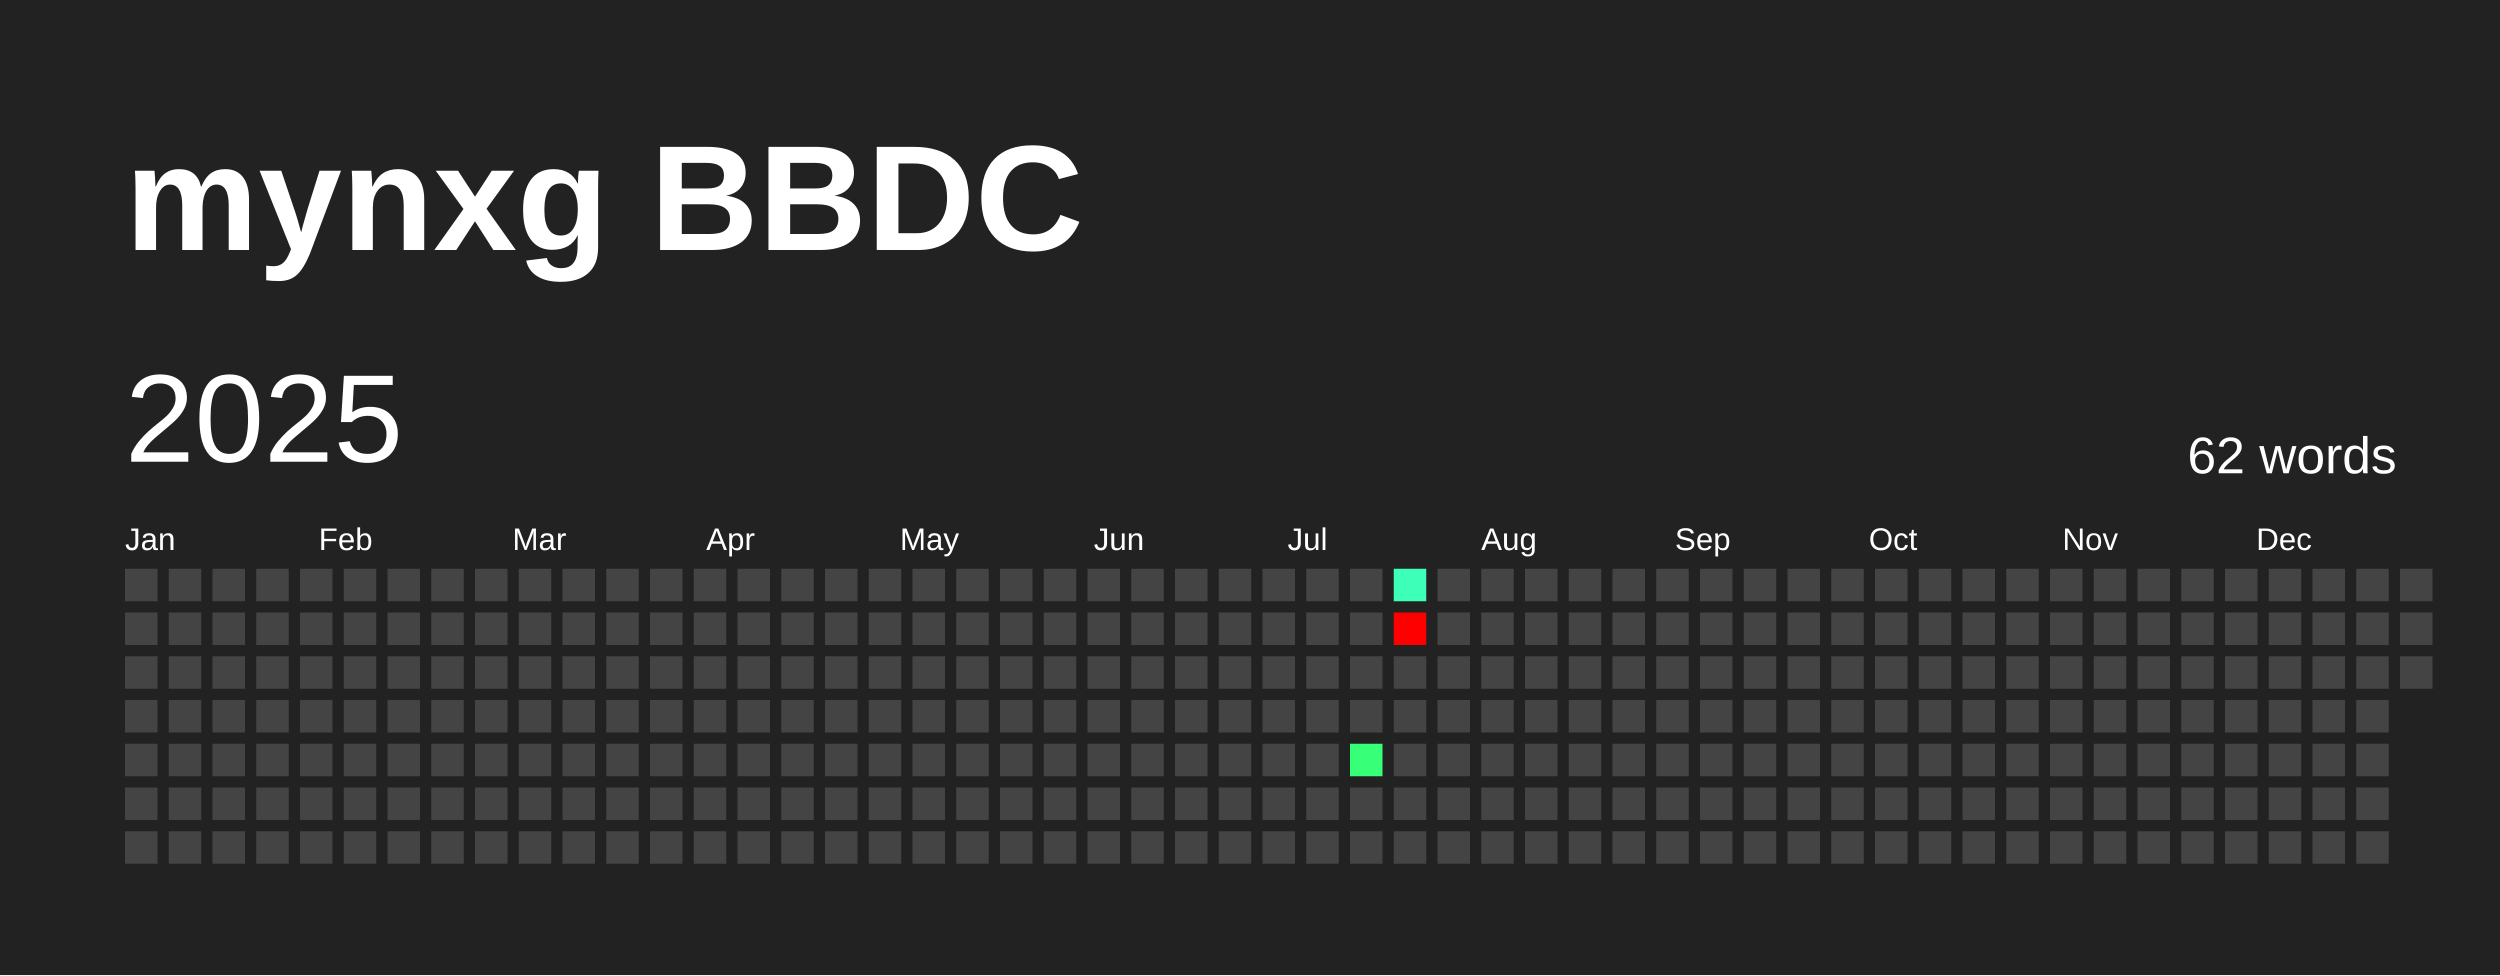
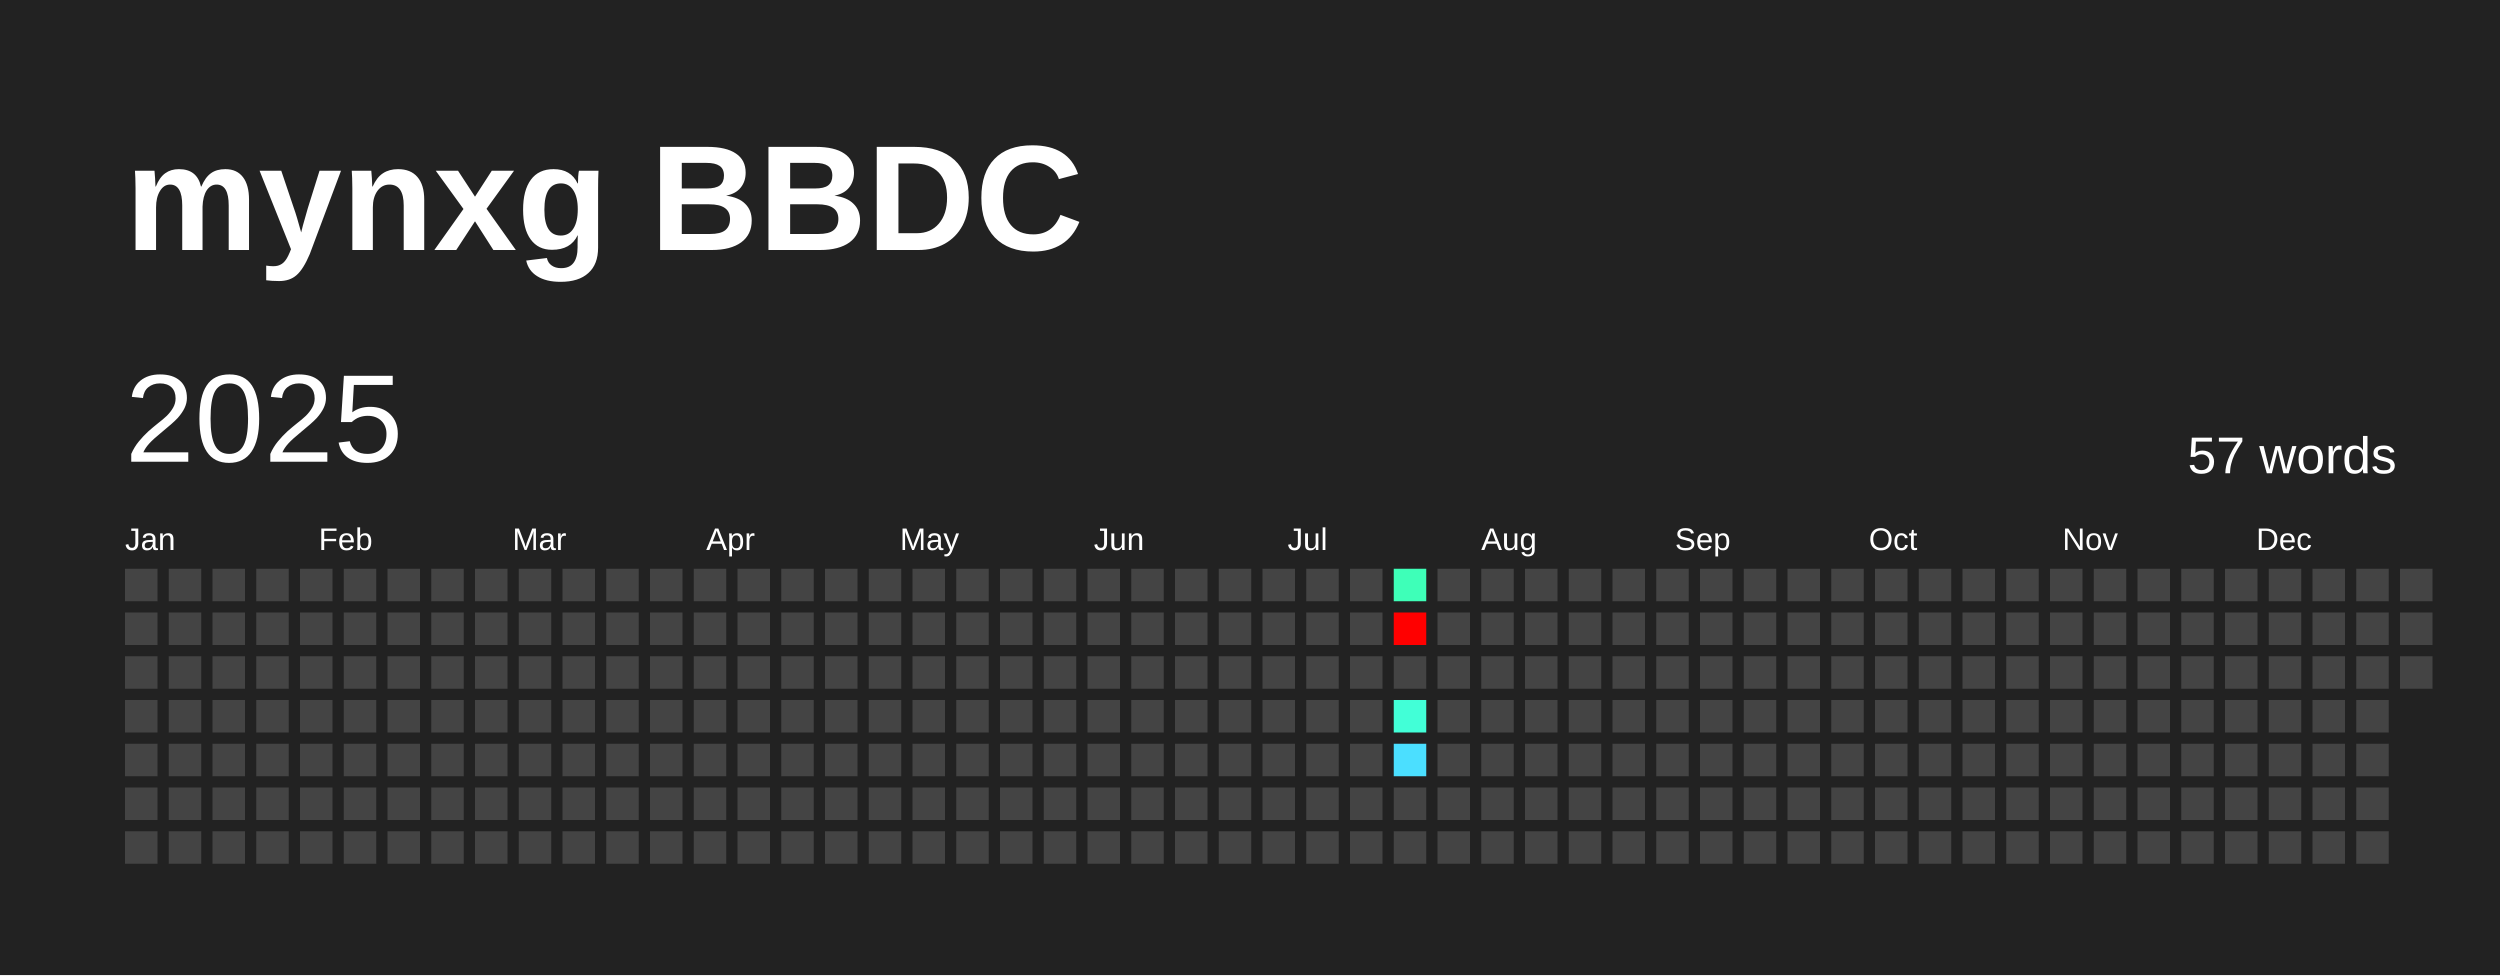
<svg xmlns="http://www.w3.org/2000/svg" baseProfile="full" height="78mm" version="1.1" viewBox="0,0,200,78" width="200mm">
  <defs />
  <rect fill="#222222" height="78" width="200" x="0" y="0" />
  <text fill="#FFFFFF" style="font-size:12px; font-family:Arial; font-weight:bold;" x="10" y="20">mynxg BBDC</text>
  <text dominant-baseline="hanging" fill="#FFFFFF" style="font-size:10.0px; font-family:Arial;" x="10" y="30">2025</text>
-   <text dominant-baseline="hanging" fill="#FFFFFF" style="font-size:4.125px; font-family:Arial;" x="175" y="35">62 words</text>
+   <text dominant-baseline="hanging" fill="#FFFFFF" style="font-size:4.125px; font-family:Arial;" x="175" y="35">57 words</text>
  <text fill="#FFFFFF" style="font-size:2.5px; font-family:Arial" x="10.0" y="44">Jan</text>
  <text fill="#FFFFFF" style="font-size:2.5px; font-family:Arial" x="25.5" y="44">Feb</text>
  <text fill="#FFFFFF" style="font-size:2.5px; font-family:Arial" x="41.0" y="44">Mar</text>
  <text fill="#FFFFFF" style="font-size:2.5px; font-family:Arial" x="56.5" y="44">Apr</text>
  <text fill="#FFFFFF" style="font-size:2.5px; font-family:Arial" x="72.0" y="44">May</text>
  <text fill="#FFFFFF" style="font-size:2.5px; font-family:Arial" x="87.5" y="44">Jun</text>
  <text fill="#FFFFFF" style="font-size:2.5px; font-family:Arial" x="103.0" y="44">Jul</text>
  <text fill="#FFFFFF" style="font-size:2.5px; font-family:Arial" x="118.5" y="44">Aug</text>
  <text fill="#FFFFFF" style="font-size:2.5px; font-family:Arial" x="134.0" y="44">Sep</text>
  <text fill="#FFFFFF" style="font-size:2.5px; font-family:Arial" x="149.5" y="44">Oct</text>
  <text fill="#FFFFFF" style="font-size:2.5px; font-family:Arial" x="165.0" y="44">Nov</text>
  <text fill="#FFFFFF" style="font-size:2.5px; font-family:Arial" x="180.5" y="44">Dec</text>
  <rect fill="#444444" height="2.6" width="2.6" x="10.0" y="45.5" />
  <rect fill="#444444" height="2.6" width="2.6" x="10.0" y="49.0" />
  <rect fill="#444444" height="2.6" width="2.6" x="10.0" y="52.5" />
  <rect fill="#444444" height="2.6" width="2.6" x="10.0" y="56.0" />
  <rect fill="#444444" height="2.6" width="2.6" x="10.0" y="59.5" />
  <rect fill="#444444" height="2.6" width="2.6" x="10.0" y="63.0" />
  <rect fill="#444444" height="2.6" width="2.6" x="10.0" y="66.5" />
  <rect fill="#444444" height="2.6" width="2.6" x="13.5" y="45.5" />
  <rect fill="#444444" height="2.6" width="2.6" x="13.5" y="49.0" />
  <rect fill="#444444" height="2.6" width="2.6" x="13.5" y="52.5" />
  <rect fill="#444444" height="2.6" width="2.6" x="13.5" y="56.0" />
  <rect fill="#444444" height="2.6" width="2.6" x="13.5" y="59.5" />
  <rect fill="#444444" height="2.6" width="2.6" x="13.5" y="63.0" />
  <rect fill="#444444" height="2.6" width="2.6" x="13.5" y="66.5" />
  <rect fill="#444444" height="2.6" width="2.6" x="17.0" y="45.5" />
  <rect fill="#444444" height="2.6" width="2.6" x="17.0" y="49.0" />
  <rect fill="#444444" height="2.6" width="2.6" x="17.0" y="52.5" />
  <rect fill="#444444" height="2.6" width="2.6" x="17.0" y="56.0" />
  <rect fill="#444444" height="2.6" width="2.6" x="17.0" y="59.5" />
  <rect fill="#444444" height="2.6" width="2.6" x="17.0" y="63.0" />
  <rect fill="#444444" height="2.6" width="2.6" x="17.0" y="66.5" />
  <rect fill="#444444" height="2.6" width="2.6" x="20.5" y="45.5" />
  <rect fill="#444444" height="2.6" width="2.6" x="20.5" y="49.0" />
  <rect fill="#444444" height="2.6" width="2.6" x="20.5" y="52.5" />
  <rect fill="#444444" height="2.6" width="2.6" x="20.5" y="56.0" />
  <rect fill="#444444" height="2.6" width="2.6" x="20.5" y="59.5" />
  <rect fill="#444444" height="2.6" width="2.6" x="20.5" y="63.0" />
  <rect fill="#444444" height="2.6" width="2.6" x="20.5" y="66.5" />
  <rect fill="#444444" height="2.6" width="2.6" x="24.0" y="45.5" />
  <rect fill="#444444" height="2.6" width="2.6" x="24.0" y="49.0" />
  <rect fill="#444444" height="2.6" width="2.6" x="24.0" y="52.5" />
  <rect fill="#444444" height="2.6" width="2.6" x="24.0" y="56.0" />
  <rect fill="#444444" height="2.6" width="2.6" x="24.0" y="59.5" />
  <rect fill="#444444" height="2.6" width="2.6" x="24.0" y="63.0" />
  <rect fill="#444444" height="2.6" width="2.6" x="24.0" y="66.5" />
  <rect fill="#444444" height="2.6" width="2.6" x="27.5" y="45.5" />
  <rect fill="#444444" height="2.6" width="2.6" x="27.5" y="49.0" />
  <rect fill="#444444" height="2.6" width="2.6" x="27.5" y="52.5" />
  <rect fill="#444444" height="2.6" width="2.6" x="27.5" y="56.0" />
  <rect fill="#444444" height="2.6" width="2.6" x="27.5" y="59.5" />
  <rect fill="#444444" height="2.6" width="2.6" x="27.5" y="63.0" />
  <rect fill="#444444" height="2.6" width="2.6" x="27.5" y="66.5" />
  <rect fill="#444444" height="2.6" width="2.6" x="31.0" y="45.5" />
  <rect fill="#444444" height="2.6" width="2.6" x="31.0" y="49.0" />
  <rect fill="#444444" height="2.6" width="2.6" x="31.0" y="52.5" />
  <rect fill="#444444" height="2.6" width="2.6" x="31.0" y="56.0" />
  <rect fill="#444444" height="2.6" width="2.6" x="31.0" y="59.5" />
  <rect fill="#444444" height="2.6" width="2.6" x="31.0" y="63.0" />
  <rect fill="#444444" height="2.6" width="2.6" x="31.0" y="66.5" />
  <rect fill="#444444" height="2.6" width="2.6" x="34.5" y="45.5" />
  <rect fill="#444444" height="2.6" width="2.6" x="34.5" y="49.0" />
  <rect fill="#444444" height="2.6" width="2.6" x="34.5" y="52.5" />
  <rect fill="#444444" height="2.6" width="2.6" x="34.5" y="56.0" />
  <rect fill="#444444" height="2.6" width="2.6" x="34.5" y="59.5" />
  <rect fill="#444444" height="2.6" width="2.6" x="34.5" y="63.0" />
  <rect fill="#444444" height="2.6" width="2.6" x="34.5" y="66.5" />
  <rect fill="#444444" height="2.6" width="2.6" x="38.0" y="45.5" />
  <rect fill="#444444" height="2.6" width="2.6" x="38.0" y="49.0" />
  <rect fill="#444444" height="2.6" width="2.6" x="38.0" y="52.5" />
  <rect fill="#444444" height="2.6" width="2.6" x="38.0" y="56.0" />
  <rect fill="#444444" height="2.6" width="2.6" x="38.0" y="59.5" />
  <rect fill="#444444" height="2.6" width="2.6" x="38.0" y="63.0" />
  <rect fill="#444444" height="2.6" width="2.6" x="38.0" y="66.5" />
  <rect fill="#444444" height="2.6" width="2.6" x="41.5" y="45.5" />
  <rect fill="#444444" height="2.6" width="2.6" x="41.5" y="49.0" />
  <rect fill="#444444" height="2.6" width="2.6" x="41.5" y="52.5" />
  <rect fill="#444444" height="2.6" width="2.6" x="41.5" y="56.0" />
  <rect fill="#444444" height="2.6" width="2.6" x="41.5" y="59.5" />
  <rect fill="#444444" height="2.6" width="2.6" x="41.5" y="63.0" />
  <rect fill="#444444" height="2.6" width="2.6" x="41.5" y="66.5" />
  <rect fill="#444444" height="2.6" width="2.6" x="45.0" y="45.5" />
  <rect fill="#444444" height="2.6" width="2.6" x="45.0" y="49.0" />
  <rect fill="#444444" height="2.6" width="2.6" x="45.0" y="52.5" />
  <rect fill="#444444" height="2.6" width="2.6" x="45.0" y="56.0" />
  <rect fill="#444444" height="2.6" width="2.6" x="45.0" y="59.5" />
  <rect fill="#444444" height="2.6" width="2.6" x="45.0" y="63.0" />
  <rect fill="#444444" height="2.6" width="2.6" x="45.0" y="66.5" />
  <rect fill="#444444" height="2.6" width="2.6" x="48.5" y="45.5" />
  <rect fill="#444444" height="2.6" width="2.6" x="48.5" y="49.0" />
  <rect fill="#444444" height="2.6" width="2.6" x="48.5" y="52.5" />
  <rect fill="#444444" height="2.6" width="2.6" x="48.5" y="56.0" />
  <rect fill="#444444" height="2.6" width="2.6" x="48.5" y="59.5" />
  <rect fill="#444444" height="2.6" width="2.6" x="48.5" y="63.0" />
  <rect fill="#444444" height="2.6" width="2.6" x="48.5" y="66.5" />
  <rect fill="#444444" height="2.6" width="2.6" x="52.0" y="45.5" />
  <rect fill="#444444" height="2.6" width="2.6" x="52.0" y="49.0" />
  <rect fill="#444444" height="2.6" width="2.6" x="52.0" y="52.5" />
  <rect fill="#444444" height="2.6" width="2.6" x="52.0" y="56.0" />
  <rect fill="#444444" height="2.6" width="2.6" x="52.0" y="59.5" />
  <rect fill="#444444" height="2.6" width="2.6" x="52.0" y="63.0" />
  <rect fill="#444444" height="2.6" width="2.6" x="52.0" y="66.5" />
  <rect fill="#444444" height="2.6" width="2.6" x="55.5" y="45.5" />
  <rect fill="#444444" height="2.6" width="2.6" x="55.5" y="49.0" />
  <rect fill="#444444" height="2.6" width="2.6" x="55.5" y="52.5" />
  <rect fill="#444444" height="2.6" width="2.6" x="55.5" y="56.0" />
  <rect fill="#444444" height="2.6" width="2.6" x="55.5" y="59.5" />
  <rect fill="#444444" height="2.6" width="2.6" x="55.5" y="63.0" />
  <rect fill="#444444" height="2.6" width="2.6" x="55.5" y="66.5" />
  <rect fill="#444444" height="2.6" width="2.6" x="59.0" y="45.5" />
  <rect fill="#444444" height="2.6" width="2.6" x="59.0" y="49.0" />
  <rect fill="#444444" height="2.6" width="2.6" x="59.0" y="52.5" />
  <rect fill="#444444" height="2.6" width="2.6" x="59.0" y="56.0" />
  <rect fill="#444444" height="2.6" width="2.6" x="59.0" y="59.5" />
  <rect fill="#444444" height="2.6" width="2.6" x="59.0" y="63.0" />
  <rect fill="#444444" height="2.6" width="2.6" x="59.0" y="66.5" />
  <rect fill="#444444" height="2.6" width="2.6" x="62.5" y="45.5" />
  <rect fill="#444444" height="2.6" width="2.6" x="62.5" y="49.0" />
  <rect fill="#444444" height="2.6" width="2.6" x="62.5" y="52.5" />
  <rect fill="#444444" height="2.6" width="2.6" x="62.5" y="56.0" />
  <rect fill="#444444" height="2.6" width="2.6" x="62.5" y="59.5" />
  <rect fill="#444444" height="2.6" width="2.6" x="62.5" y="63.0" />
  <rect fill="#444444" height="2.6" width="2.6" x="62.5" y="66.5" />
  <rect fill="#444444" height="2.6" width="2.6" x="66.0" y="45.5" />
  <rect fill="#444444" height="2.6" width="2.6" x="66.0" y="49.0" />
  <rect fill="#444444" height="2.6" width="2.6" x="66.0" y="52.5" />
  <rect fill="#444444" height="2.6" width="2.6" x="66.0" y="56.0" />
  <rect fill="#444444" height="2.6" width="2.6" x="66.0" y="59.5" />
  <rect fill="#444444" height="2.6" width="2.6" x="66.0" y="63.0" />
  <rect fill="#444444" height="2.6" width="2.6" x="66.0" y="66.5" />
  <rect fill="#444444" height="2.6" width="2.6" x="69.5" y="45.5" />
  <rect fill="#444444" height="2.6" width="2.6" x="69.5" y="49.0" />
  <rect fill="#444444" height="2.6" width="2.6" x="69.5" y="52.5" />
  <rect fill="#444444" height="2.6" width="2.6" x="69.5" y="56.0" />
  <rect fill="#444444" height="2.6" width="2.6" x="69.5" y="59.5" />
  <rect fill="#444444" height="2.6" width="2.6" x="69.5" y="63.0" />
  <rect fill="#444444" height="2.6" width="2.6" x="69.5" y="66.5" />
  <rect fill="#444444" height="2.6" width="2.6" x="73.0" y="45.5" />
  <rect fill="#444444" height="2.6" width="2.6" x="73.0" y="49.0" />
  <rect fill="#444444" height="2.6" width="2.6" x="73.0" y="52.5" />
  <rect fill="#444444" height="2.6" width="2.6" x="73.0" y="56.0" />
  <rect fill="#444444" height="2.6" width="2.6" x="73.0" y="59.5" />
  <rect fill="#444444" height="2.6" width="2.6" x="73.0" y="63.0" />
  <rect fill="#444444" height="2.6" width="2.6" x="73.0" y="66.5" />
  <rect fill="#444444" height="2.6" width="2.6" x="76.5" y="45.5" />
  <rect fill="#444444" height="2.6" width="2.6" x="76.5" y="49.0" />
  <rect fill="#444444" height="2.6" width="2.6" x="76.5" y="52.5" />
  <rect fill="#444444" height="2.6" width="2.6" x="76.5" y="56.0" />
  <rect fill="#444444" height="2.6" width="2.6" x="76.5" y="59.5" />
  <rect fill="#444444" height="2.6" width="2.6" x="76.5" y="63.0" />
  <rect fill="#444444" height="2.6" width="2.6" x="76.5" y="66.5" />
  <rect fill="#444444" height="2.6" width="2.6" x="80.0" y="45.5" />
  <rect fill="#444444" height="2.6" width="2.6" x="80.0" y="49.0" />
  <rect fill="#444444" height="2.6" width="2.6" x="80.0" y="52.5" />
  <rect fill="#444444" height="2.6" width="2.6" x="80.0" y="56.0" />
  <rect fill="#444444" height="2.6" width="2.6" x="80.0" y="59.5" />
  <rect fill="#444444" height="2.6" width="2.6" x="80.0" y="63.0" />
  <rect fill="#444444" height="2.6" width="2.6" x="80.0" y="66.5" />
  <rect fill="#444444" height="2.6" width="2.6" x="83.5" y="45.5" />
  <rect fill="#444444" height="2.6" width="2.6" x="83.5" y="49.0" />
  <rect fill="#444444" height="2.6" width="2.6" x="83.5" y="52.5" />
  <rect fill="#444444" height="2.6" width="2.6" x="83.5" y="56.0" />
  <rect fill="#444444" height="2.6" width="2.6" x="83.5" y="59.5" />
  <rect fill="#444444" height="2.6" width="2.6" x="83.5" y="63.0" />
  <rect fill="#444444" height="2.6" width="2.6" x="83.5" y="66.5" />
  <rect fill="#444444" height="2.6" width="2.6" x="87.0" y="45.5" />
  <rect fill="#444444" height="2.6" width="2.6" x="87.0" y="49.0" />
  <rect fill="#444444" height="2.6" width="2.6" x="87.0" y="52.5" />
  <rect fill="#444444" height="2.6" width="2.6" x="87.0" y="56.0" />
  <rect fill="#444444" height="2.6" width="2.6" x="87.0" y="59.5" />
  <rect fill="#444444" height="2.6" width="2.6" x="87.0" y="63.0" />
  <rect fill="#444444" height="2.6" width="2.6" x="87.0" y="66.5" />
  <rect fill="#444444" height="2.6" width="2.6" x="90.5" y="45.5" />
  <rect fill="#444444" height="2.6" width="2.6" x="90.5" y="49.0" />
  <rect fill="#444444" height="2.6" width="2.6" x="90.5" y="52.5" />
  <rect fill="#444444" height="2.6" width="2.6" x="90.5" y="56.0" />
  <rect fill="#444444" height="2.6" width="2.6" x="90.5" y="59.5" />
  <rect fill="#444444" height="2.6" width="2.6" x="90.5" y="63.0" />
  <rect fill="#444444" height="2.6" width="2.6" x="90.5" y="66.5" />
  <rect fill="#444444" height="2.6" width="2.6" x="94.0" y="45.5" />
  <rect fill="#444444" height="2.6" width="2.6" x="94.0" y="49.0" />
  <rect fill="#444444" height="2.6" width="2.6" x="94.0" y="52.5" />
  <rect fill="#444444" height="2.6" width="2.6" x="94.0" y="56.0" />
  <rect fill="#444444" height="2.6" width="2.6" x="94.0" y="59.5" />
  <rect fill="#444444" height="2.6" width="2.6" x="94.0" y="63.0" />
  <rect fill="#444444" height="2.6" width="2.6" x="94.0" y="66.5" />
  <rect fill="#444444" height="2.6" width="2.6" x="97.5" y="45.5" />
  <rect fill="#444444" height="2.6" width="2.6" x="97.5" y="49.0" />
  <rect fill="#444444" height="2.6" width="2.6" x="97.5" y="52.5" />
  <rect fill="#444444" height="2.6" width="2.6" x="97.5" y="56.0" />
  <rect fill="#444444" height="2.6" width="2.6" x="97.5" y="59.5" />
  <rect fill="#444444" height="2.6" width="2.6" x="97.5" y="63.0" />
  <rect fill="#444444" height="2.6" width="2.6" x="97.5" y="66.5" />
  <rect fill="#444444" height="2.6" width="2.6" x="101.0" y="45.5" />
  <rect fill="#444444" height="2.6" width="2.6" x="101.0" y="49.0" />
  <rect fill="#444444" height="2.6" width="2.6" x="101.0" y="52.5" />
  <rect fill="#444444" height="2.6" width="2.6" x="101.0" y="56.0" />
  <rect fill="#444444" height="2.6" width="2.6" x="101.0" y="59.5" />
  <rect fill="#444444" height="2.6" width="2.6" x="101.0" y="63.0" />
  <rect fill="#444444" height="2.6" width="2.6" x="101.0" y="66.5" />
  <rect fill="#444444" height="2.6" width="2.6" x="104.5" y="45.5" />
  <rect fill="#444444" height="2.6" width="2.6" x="104.5" y="49.0" />
  <rect fill="#444444" height="2.6" width="2.6" x="104.5" y="52.5" />
  <rect fill="#444444" height="2.6" width="2.6" x="104.5" y="56.0" />
  <rect fill="#444444" height="2.6" width="2.6" x="104.5" y="59.5" />
  <rect fill="#444444" height="2.6" width="2.6" x="104.5" y="63.0" />
  <rect fill="#444444" height="2.6" width="2.6" x="104.5" y="66.5" />
  <rect fill="#444444" height="2.6" width="2.6" x="108.0" y="45.5" />
  <rect fill="#444444" height="2.6" width="2.6" x="108.0" y="49.0" />
  <rect fill="#444444" height="2.6" width="2.6" x="108.0" y="52.5" />
  <rect fill="#444444" height="2.6" width="2.6" x="108.0" y="56.0" />
-   <rect fill="#37ff78" height="2.6" width="2.6" x="108.0" y="59.5" />
+   <rect fill="#444444" height="2.6" width="2.6" x="108.0" y="59.5" />
  <rect fill="#444444" height="2.6" width="2.6" x="108.0" y="63.0" />
  <rect fill="#444444" height="2.6" width="2.6" x="108.0" y="66.5" />
  <rect fill="#3effb8" height="2.6" width="2.6" x="111.5" y="45.5" />
  <rect fill="red" height="2.6" width="2.6" x="111.5" y="49.0" />
  <rect fill="#444444" height="2.6" width="2.6" x="111.5" y="52.5" />
-   <rect fill="#444444" height="2.6" width="2.6" x="111.5" y="56.0" />
-   <rect fill="#444444" height="2.6" width="2.6" x="111.5" y="59.5" />
+   <rect fill="#42ffd7" height="2.6" width="2.6" x="111.5" y="56.0" />
+   <rect fill="#4bdfff" height="2.6" width="2.6" x="111.5" y="59.5" />
  <rect fill="#444444" height="2.6" width="2.6" x="111.5" y="63.0" />
  <rect fill="#444444" height="2.6" width="2.6" x="111.5" y="66.5" />
  <rect fill="#444444" height="2.6" width="2.6" x="115.0" y="45.5" />
  <rect fill="#444444" height="2.6" width="2.6" x="115.0" y="49.0" />
  <rect fill="#444444" height="2.6" width="2.6" x="115.0" y="52.5" />
  <rect fill="#444444" height="2.6" width="2.6" x="115.0" y="56.0" />
  <rect fill="#444444" height="2.6" width="2.6" x="115.0" y="59.5" />
  <rect fill="#444444" height="2.6" width="2.6" x="115.0" y="63.0" />
  <rect fill="#444444" height="2.6" width="2.6" x="115.0" y="66.5" />
  <rect fill="#444444" height="2.6" width="2.6" x="118.5" y="45.5" />
  <rect fill="#444444" height="2.6" width="2.6" x="118.5" y="49.0" />
  <rect fill="#444444" height="2.6" width="2.6" x="118.5" y="52.5" />
  <rect fill="#444444" height="2.6" width="2.6" x="118.5" y="56.0" />
  <rect fill="#444444" height="2.6" width="2.6" x="118.5" y="59.5" />
  <rect fill="#444444" height="2.6" width="2.6" x="118.5" y="63.0" />
  <rect fill="#444444" height="2.6" width="2.6" x="118.5" y="66.5" />
  <rect fill="#444444" height="2.6" width="2.6" x="122.0" y="45.5" />
  <rect fill="#444444" height="2.6" width="2.6" x="122.0" y="49.0" />
  <rect fill="#444444" height="2.6" width="2.6" x="122.0" y="52.5" />
  <rect fill="#444444" height="2.6" width="2.6" x="122.0" y="56.0" />
  <rect fill="#444444" height="2.6" width="2.6" x="122.0" y="59.5" />
  <rect fill="#444444" height="2.6" width="2.6" x="122.0" y="63.0" />
  <rect fill="#444444" height="2.6" width="2.6" x="122.0" y="66.5" />
  <rect fill="#444444" height="2.6" width="2.6" x="125.5" y="45.5" />
  <rect fill="#444444" height="2.6" width="2.6" x="125.5" y="49.0" />
  <rect fill="#444444" height="2.6" width="2.6" x="125.5" y="52.5" />
  <rect fill="#444444" height="2.6" width="2.6" x="125.5" y="56.0" />
  <rect fill="#444444" height="2.6" width="2.6" x="125.5" y="59.5" />
  <rect fill="#444444" height="2.6" width="2.6" x="125.5" y="63.0" />
  <rect fill="#444444" height="2.6" width="2.6" x="125.5" y="66.5" />
  <rect fill="#444444" height="2.6" width="2.6" x="129.0" y="45.5" />
  <rect fill="#444444" height="2.6" width="2.6" x="129.0" y="49.0" />
  <rect fill="#444444" height="2.6" width="2.6" x="129.0" y="52.5" />
  <rect fill="#444444" height="2.6" width="2.6" x="129.0" y="56.0" />
  <rect fill="#444444" height="2.6" width="2.6" x="129.0" y="59.5" />
  <rect fill="#444444" height="2.6" width="2.6" x="129.0" y="63.0" />
  <rect fill="#444444" height="2.6" width="2.6" x="129.0" y="66.5" />
  <rect fill="#444444" height="2.6" width="2.6" x="132.5" y="45.5" />
  <rect fill="#444444" height="2.6" width="2.6" x="132.5" y="49.0" />
  <rect fill="#444444" height="2.6" width="2.6" x="132.5" y="52.5" />
  <rect fill="#444444" height="2.6" width="2.6" x="132.5" y="56.0" />
  <rect fill="#444444" height="2.6" width="2.6" x="132.5" y="59.5" />
  <rect fill="#444444" height="2.6" width="2.6" x="132.5" y="63.0" />
  <rect fill="#444444" height="2.6" width="2.6" x="132.5" y="66.5" />
  <rect fill="#444444" height="2.6" width="2.6" x="136.0" y="45.5" />
  <rect fill="#444444" height="2.6" width="2.6" x="136.0" y="49.0" />
  <rect fill="#444444" height="2.6" width="2.6" x="136.0" y="52.5" />
  <rect fill="#444444" height="2.6" width="2.6" x="136.0" y="56.0" />
  <rect fill="#444444" height="2.6" width="2.6" x="136.0" y="59.5" />
  <rect fill="#444444" height="2.6" width="2.6" x="136.0" y="63.0" />
  <rect fill="#444444" height="2.6" width="2.6" x="136.0" y="66.5" />
  <rect fill="#444444" height="2.6" width="2.6" x="139.5" y="45.5" />
  <rect fill="#444444" height="2.6" width="2.6" x="139.5" y="49.0" />
  <rect fill="#444444" height="2.6" width="2.6" x="139.5" y="52.5" />
  <rect fill="#444444" height="2.6" width="2.6" x="139.5" y="56.0" />
  <rect fill="#444444" height="2.6" width="2.6" x="139.5" y="59.5" />
  <rect fill="#444444" height="2.6" width="2.6" x="139.5" y="63.0" />
  <rect fill="#444444" height="2.6" width="2.6" x="139.5" y="66.5" />
  <rect fill="#444444" height="2.6" width="2.6" x="143.0" y="45.5" />
  <rect fill="#444444" height="2.6" width="2.6" x="143.0" y="49.0" />
  <rect fill="#444444" height="2.6" width="2.6" x="143.0" y="52.5" />
  <rect fill="#444444" height="2.6" width="2.6" x="143.0" y="56.0" />
  <rect fill="#444444" height="2.6" width="2.6" x="143.0" y="59.5" />
  <rect fill="#444444" height="2.6" width="2.6" x="143.0" y="63.0" />
  <rect fill="#444444" height="2.6" width="2.6" x="143.0" y="66.5" />
  <rect fill="#444444" height="2.6" width="2.6" x="146.5" y="45.5" />
  <rect fill="#444444" height="2.6" width="2.6" x="146.5" y="49.0" />
  <rect fill="#444444" height="2.6" width="2.6" x="146.5" y="52.5" />
  <rect fill="#444444" height="2.6" width="2.6" x="146.5" y="56.0" />
  <rect fill="#444444" height="2.6" width="2.6" x="146.5" y="59.5" />
  <rect fill="#444444" height="2.6" width="2.6" x="146.5" y="63.0" />
  <rect fill="#444444" height="2.6" width="2.6" x="146.5" y="66.5" />
  <rect fill="#444444" height="2.6" width="2.6" x="150.0" y="45.5" />
  <rect fill="#444444" height="2.6" width="2.6" x="150.0" y="49.0" />
  <rect fill="#444444" height="2.6" width="2.6" x="150.0" y="52.5" />
  <rect fill="#444444" height="2.6" width="2.6" x="150.0" y="56.0" />
  <rect fill="#444444" height="2.6" width="2.6" x="150.0" y="59.5" />
  <rect fill="#444444" height="2.6" width="2.6" x="150.0" y="63.0" />
  <rect fill="#444444" height="2.6" width="2.6" x="150.0" y="66.5" />
  <rect fill="#444444" height="2.6" width="2.6" x="153.5" y="45.5" />
  <rect fill="#444444" height="2.6" width="2.6" x="153.5" y="49.0" />
  <rect fill="#444444" height="2.6" width="2.6" x="153.5" y="52.5" />
  <rect fill="#444444" height="2.6" width="2.6" x="153.5" y="56.0" />
  <rect fill="#444444" height="2.6" width="2.6" x="153.5" y="59.5" />
  <rect fill="#444444" height="2.6" width="2.6" x="153.5" y="63.0" />
  <rect fill="#444444" height="2.6" width="2.6" x="153.5" y="66.5" />
  <rect fill="#444444" height="2.6" width="2.6" x="157.0" y="45.5" />
  <rect fill="#444444" height="2.6" width="2.6" x="157.0" y="49.0" />
  <rect fill="#444444" height="2.6" width="2.6" x="157.0" y="52.5" />
  <rect fill="#444444" height="2.6" width="2.6" x="157.0" y="56.0" />
  <rect fill="#444444" height="2.6" width="2.6" x="157.0" y="59.5" />
  <rect fill="#444444" height="2.6" width="2.6" x="157.0" y="63.0" />
  <rect fill="#444444" height="2.6" width="2.6" x="157.0" y="66.5" />
  <rect fill="#444444" height="2.6" width="2.6" x="160.5" y="45.5" />
  <rect fill="#444444" height="2.6" width="2.6" x="160.5" y="49.0" />
  <rect fill="#444444" height="2.6" width="2.6" x="160.5" y="52.5" />
  <rect fill="#444444" height="2.6" width="2.6" x="160.5" y="56.0" />
  <rect fill="#444444" height="2.6" width="2.6" x="160.5" y="59.5" />
  <rect fill="#444444" height="2.6" width="2.6" x="160.5" y="63.0" />
  <rect fill="#444444" height="2.6" width="2.6" x="160.5" y="66.5" />
  <rect fill="#444444" height="2.6" width="2.6" x="164.0" y="45.5" />
  <rect fill="#444444" height="2.6" width="2.6" x="164.0" y="49.0" />
  <rect fill="#444444" height="2.6" width="2.6" x="164.0" y="52.5" />
  <rect fill="#444444" height="2.6" width="2.6" x="164.0" y="56.0" />
  <rect fill="#444444" height="2.6" width="2.6" x="164.0" y="59.5" />
  <rect fill="#444444" height="2.6" width="2.6" x="164.0" y="63.0" />
  <rect fill="#444444" height="2.6" width="2.6" x="164.0" y="66.5" />
  <rect fill="#444444" height="2.6" width="2.6" x="167.5" y="45.5" />
  <rect fill="#444444" height="2.6" width="2.6" x="167.5" y="49.0" />
  <rect fill="#444444" height="2.6" width="2.6" x="167.5" y="52.5" />
  <rect fill="#444444" height="2.6" width="2.6" x="167.5" y="56.0" />
  <rect fill="#444444" height="2.6" width="2.6" x="167.5" y="59.5" />
  <rect fill="#444444" height="2.6" width="2.6" x="167.5" y="63.0" />
  <rect fill="#444444" height="2.6" width="2.6" x="167.5" y="66.5" />
  <rect fill="#444444" height="2.6" width="2.6" x="171.0" y="45.5" />
  <rect fill="#444444" height="2.6" width="2.6" x="171.0" y="49.0" />
  <rect fill="#444444" height="2.6" width="2.6" x="171.0" y="52.5" />
  <rect fill="#444444" height="2.6" width="2.6" x="171.0" y="56.0" />
  <rect fill="#444444" height="2.6" width="2.6" x="171.0" y="59.5" />
  <rect fill="#444444" height="2.6" width="2.6" x="171.0" y="63.0" />
  <rect fill="#444444" height="2.6" width="2.6" x="171.0" y="66.5" />
  <rect fill="#444444" height="2.6" width="2.6" x="174.5" y="45.5" />
  <rect fill="#444444" height="2.6" width="2.6" x="174.5" y="49.0" />
  <rect fill="#444444" height="2.6" width="2.6" x="174.5" y="52.5" />
  <rect fill="#444444" height="2.6" width="2.6" x="174.5" y="56.0" />
  <rect fill="#444444" height="2.6" width="2.6" x="174.5" y="59.5" />
  <rect fill="#444444" height="2.6" width="2.6" x="174.5" y="63.0" />
  <rect fill="#444444" height="2.6" width="2.6" x="174.5" y="66.5" />
  <rect fill="#444444" height="2.6" width="2.6" x="178.0" y="45.5" />
  <rect fill="#444444" height="2.6" width="2.6" x="178.0" y="49.0" />
  <rect fill="#444444" height="2.6" width="2.6" x="178.0" y="52.5" />
  <rect fill="#444444" height="2.6" width="2.6" x="178.0" y="56.0" />
  <rect fill="#444444" height="2.6" width="2.6" x="178.0" y="59.5" />
  <rect fill="#444444" height="2.6" width="2.6" x="178.0" y="63.0" />
  <rect fill="#444444" height="2.6" width="2.6" x="178.0" y="66.5" />
  <rect fill="#444444" height="2.6" width="2.6" x="181.5" y="45.5" />
  <rect fill="#444444" height="2.6" width="2.6" x="181.5" y="49.0" />
  <rect fill="#444444" height="2.6" width="2.6" x="181.5" y="52.5" />
  <rect fill="#444444" height="2.6" width="2.6" x="181.5" y="56.0" />
  <rect fill="#444444" height="2.6" width="2.6" x="181.5" y="59.5" />
  <rect fill="#444444" height="2.6" width="2.6" x="181.5" y="63.0" />
  <rect fill="#444444" height="2.6" width="2.6" x="181.5" y="66.5" />
  <rect fill="#444444" height="2.6" width="2.6" x="185.0" y="45.5" />
  <rect fill="#444444" height="2.6" width="2.6" x="185.0" y="49.0" />
  <rect fill="#444444" height="2.6" width="2.6" x="185.0" y="52.5" />
  <rect fill="#444444" height="2.6" width="2.6" x="185.0" y="56.0" />
  <rect fill="#444444" height="2.6" width="2.6" x="185.0" y="59.5" />
  <rect fill="#444444" height="2.6" width="2.6" x="185.0" y="63.0" />
  <rect fill="#444444" height="2.6" width="2.6" x="185.0" y="66.5" />
  <rect fill="#444444" height="2.6" width="2.6" x="188.5" y="45.5" />
  <rect fill="#444444" height="2.6" width="2.6" x="188.5" y="49.0" />
  <rect fill="#444444" height="2.6" width="2.6" x="188.5" y="52.5" />
  <rect fill="#444444" height="2.6" width="2.6" x="188.5" y="56.0" />
  <rect fill="#444444" height="2.6" width="2.6" x="188.5" y="59.5" />
  <rect fill="#444444" height="2.6" width="2.6" x="188.5" y="63.0" />
  <rect fill="#444444" height="2.6" width="2.6" x="188.5" y="66.5" />
  <rect fill="#444444" height="2.6" width="2.6" x="192.0" y="45.5" />
  <rect fill="#444444" height="2.6" width="2.6" x="192.0" y="49.0" />
  <rect fill="#444444" height="2.6" width="2.6" x="192.0" y="52.5" />
</svg>
